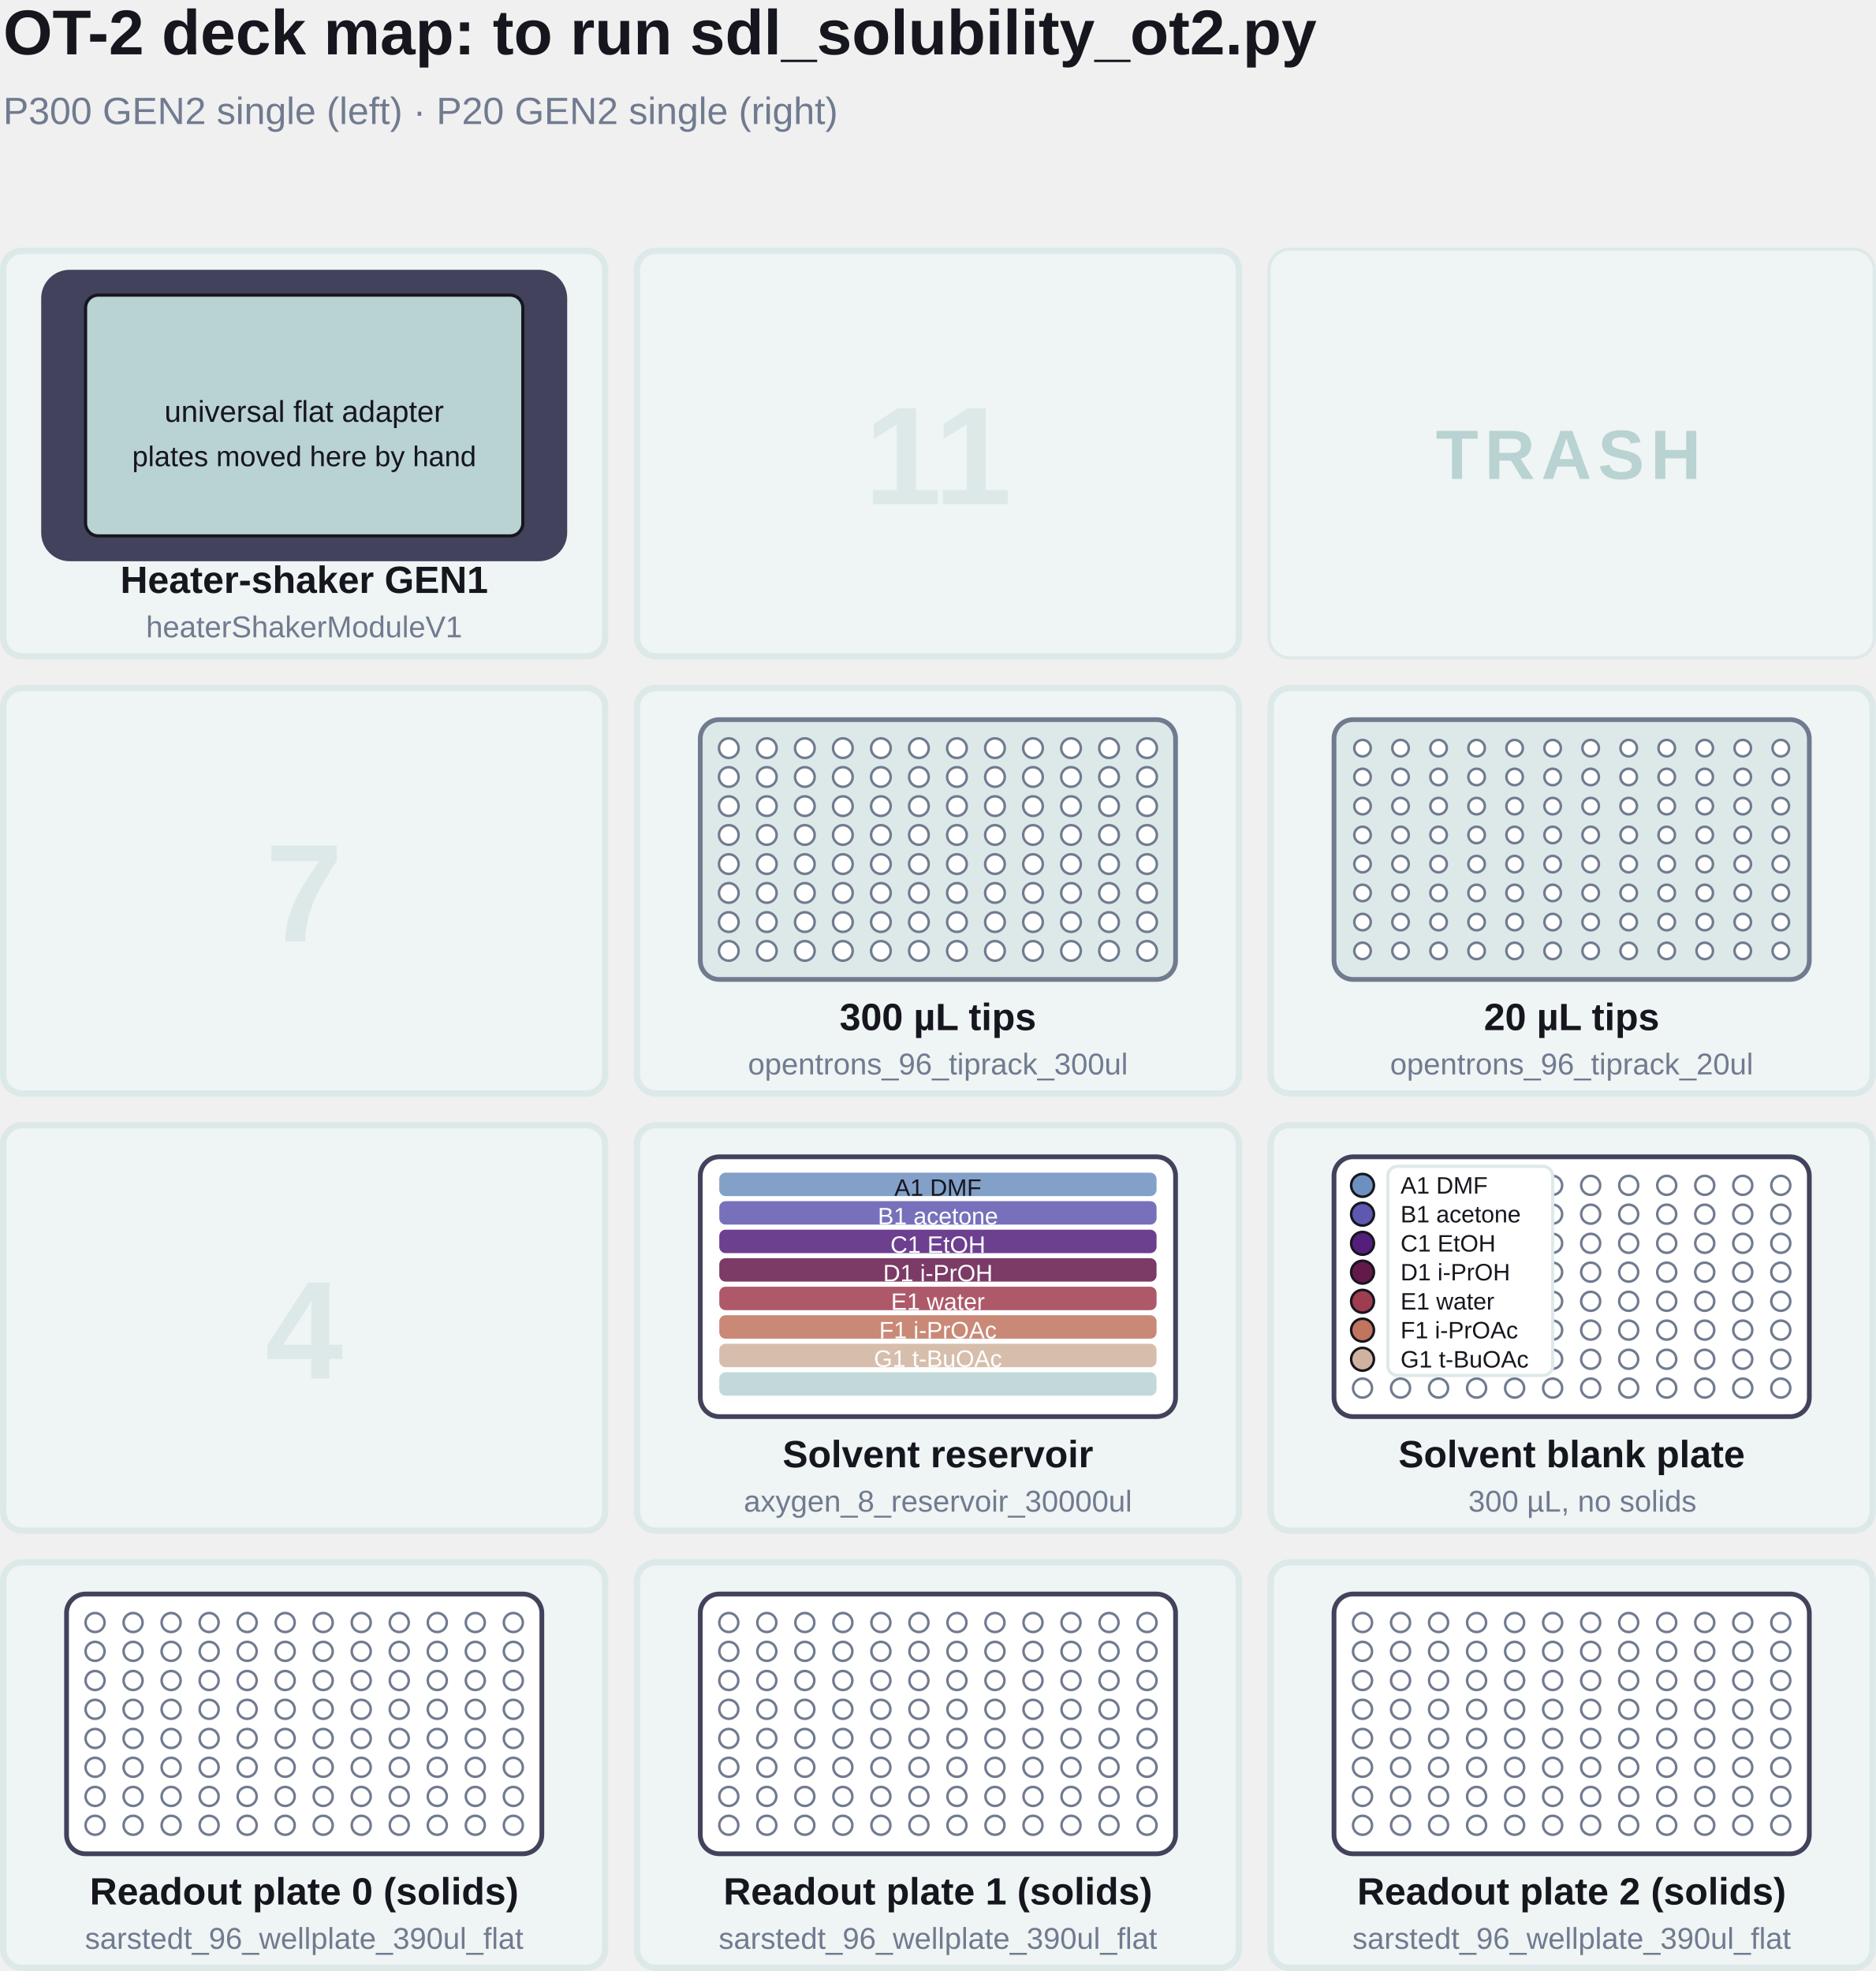
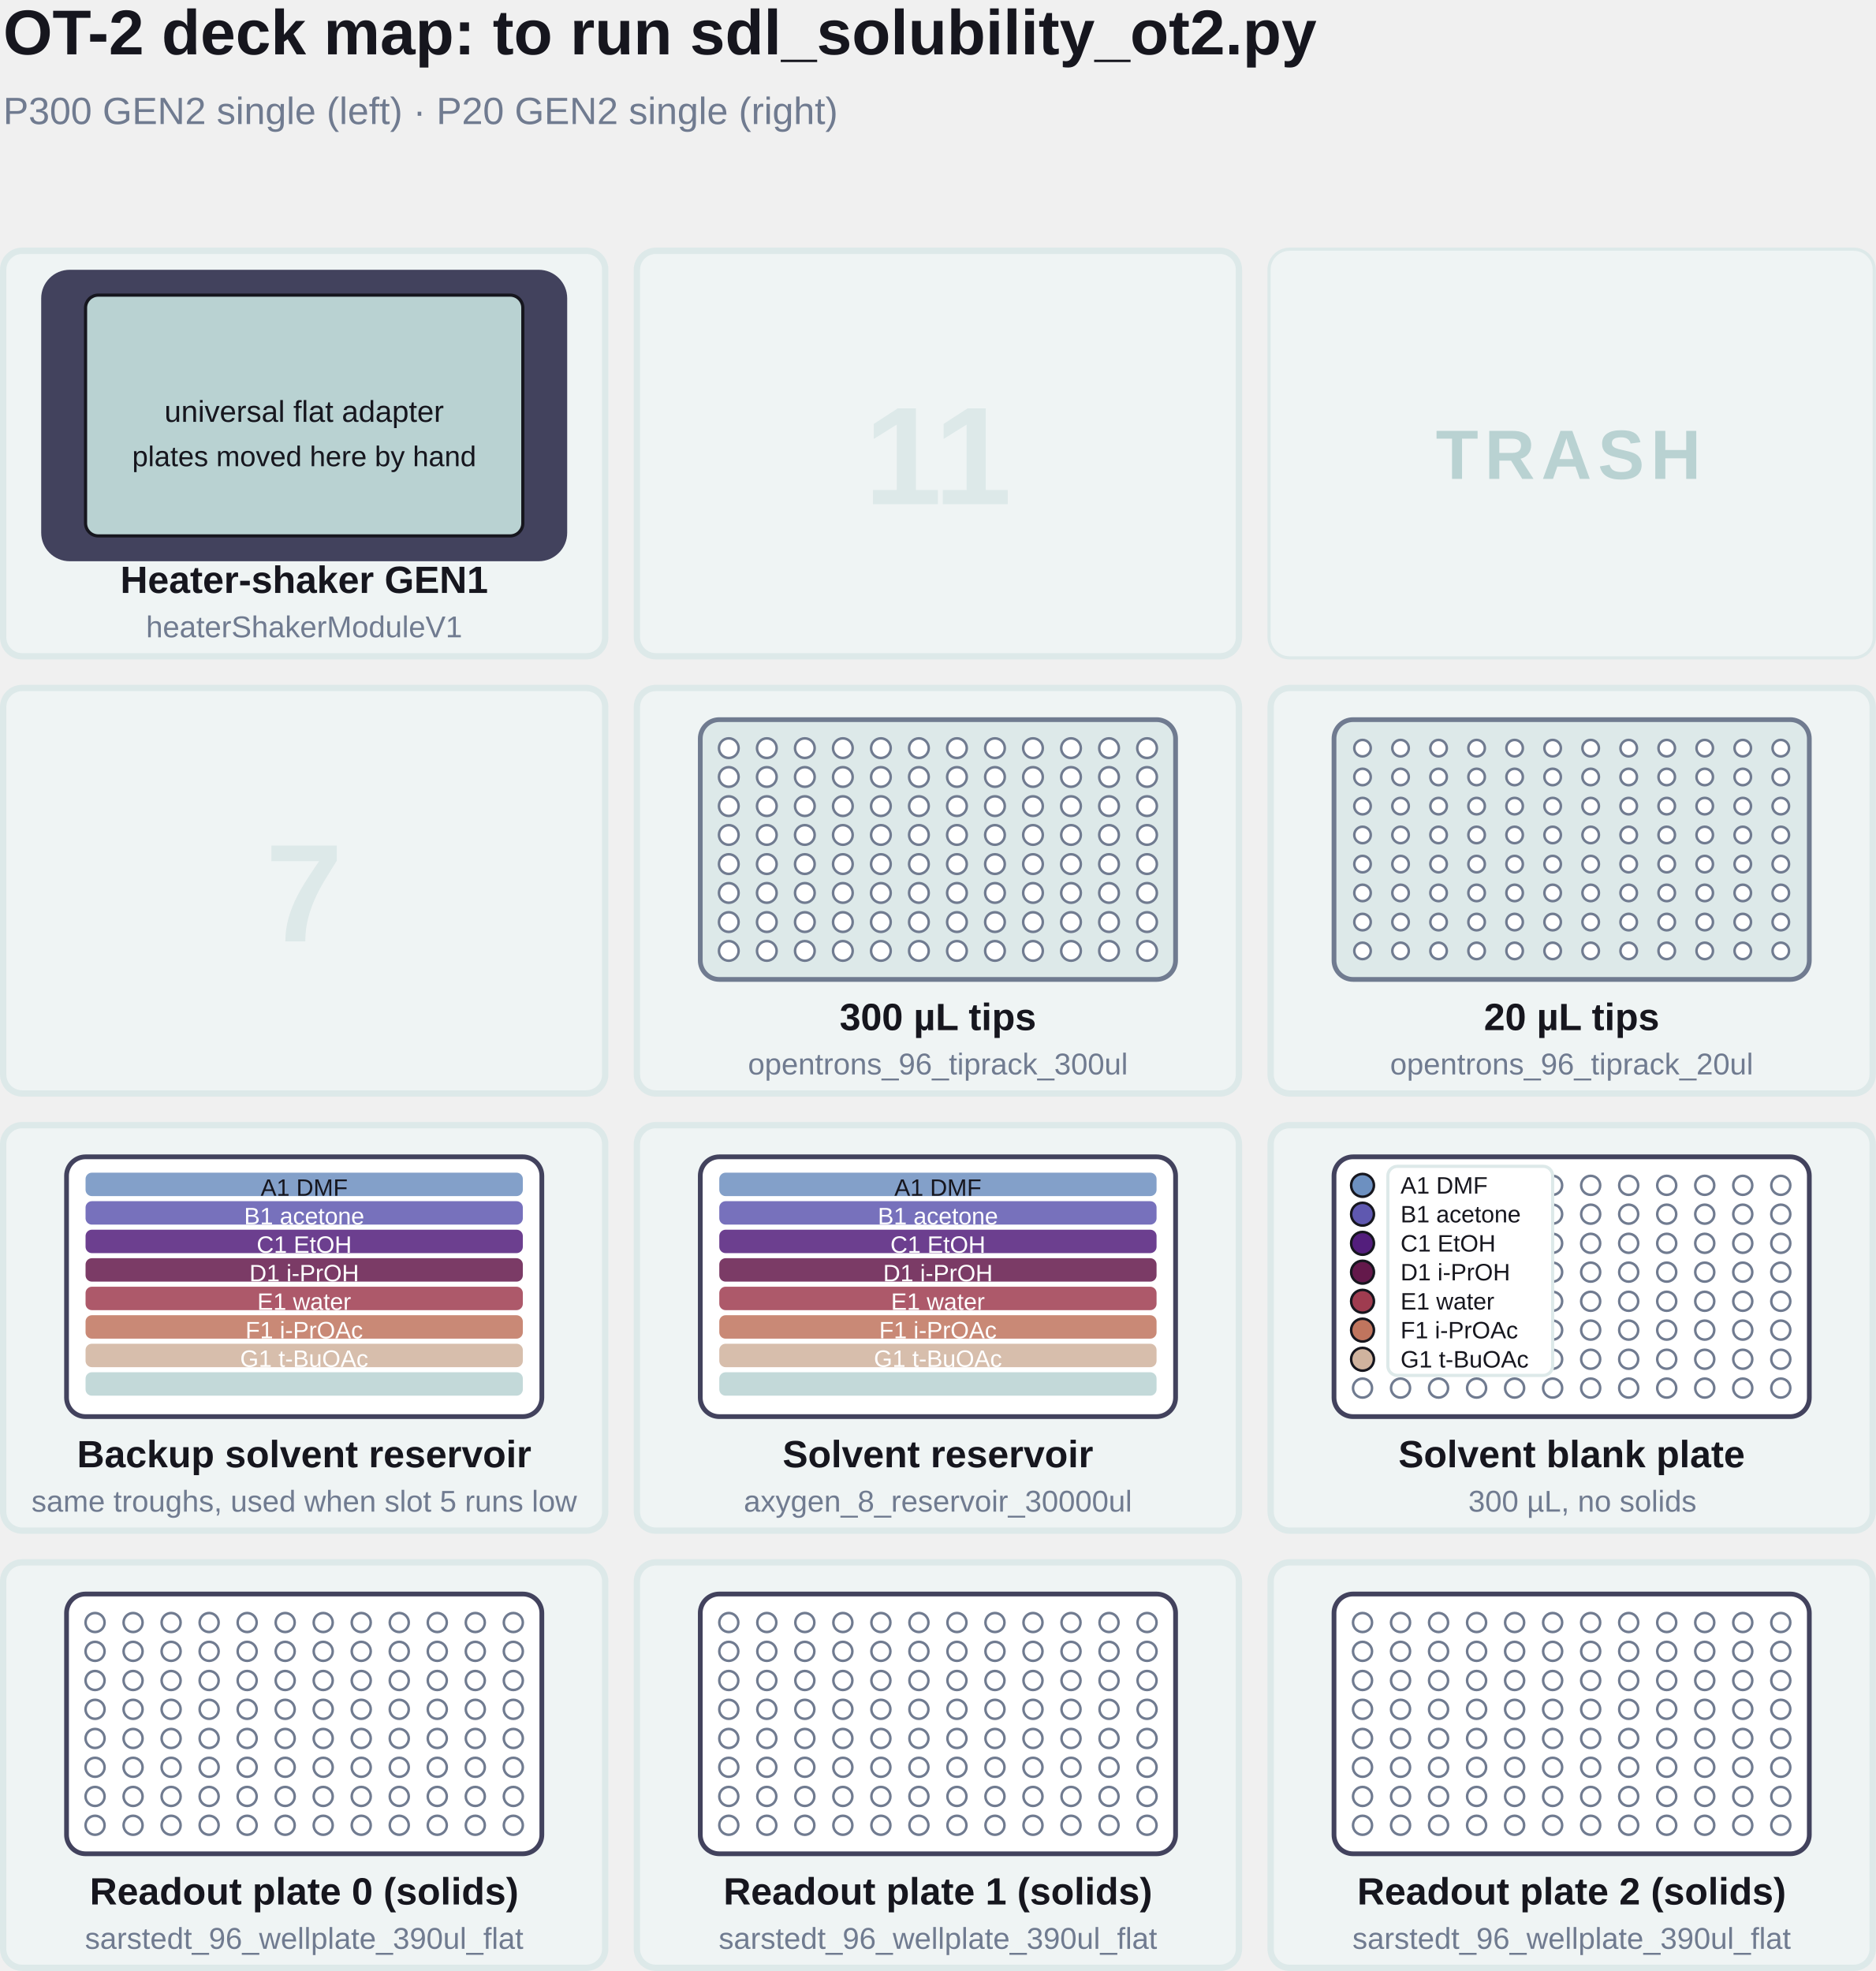
<svg xmlns="http://www.w3.org/2000/svg" id="Layer_1" version="1.1" viewBox="0 0 592 622.16">
  <defs>
    <style>
      .st0, .st1 {
        fill: #64194b;
      }

      .st0, .st2, .st3, .st4, .st5, .st6, .st7, .st8 {
        stroke: #16161e;
      }

      .st0, .st2, .st4, .st5, .st6, .st9, .st7, .st8 {
        stroke-width: .8px;
      }

      .st1, .st10, .st11, .st12, .st13, .st14, .st15, .st16 {
        fill-opacity: .85;
      }

      .st17, .st18 {
        font-size: 7.5px;
      }

      .st17, .st18, .st19, .st20, .st21, .st22, .st23, .st24, .st25, .st26 {
        isolation: isolate;
      }

      .st17, .st18, .st19, .st21, .st22, .st24 {
        font-family: ArialMT, Arial;
      }

      .st17, .st9, .st27, .st28 {
        fill: #fff;
      }

      .st2, .st16 {
        fill: #6d90c0;
      }

      .st3, .st20, .st13 {
        fill: #b9d2d2;
      }

      .st10, .st7 {
        fill: #c0755e;
      }

      .st11, .st4 {
        fill: #5f58b0;
      }

      .st12, .st8 {
        fill: #9f3c50;
      }

      .st29, .st30 {
        fill: #eff4f4;
      }

      .st30 {
        stroke-width: 2px;
      }

      .st30, .st28 {
        stroke: #dde9e9;
      }

      .st18, .st21, .st22, .st25, .st26 {
        fill: #16161e;
      }

      .st5, .st15 {
        fill: #d0b39e;
      }

      .st31, .st23 {
        fill: #dde9e9;
      }

      .st31, .st9 {
        stroke: #707b90;
      }

      .st31, .st27 {
        stroke-width: 1.5px;
      }

      .st19, .st22 {
        font-size: 9.5px;
      }

      .st19, .st24 {
        fill: #707b90;
      }

      .st20 {
        font-size: 22px;
        letter-spacing: .09em;
      }

      .st20, .st23, .st25, .st26 {
        font-family: Arial-BoldMT, Arial;
        font-weight: 700;
      }

      .st14, .st6 {
        fill: #531e7c;
      }

      .st21 {
        font-size: 9px;
      }

      .st23 {
        font-size: 44px;
      }

      .st27 {
        stroke: #42425d;
      }

      .st24, .st25 {
        font-size: 12px;
      }

      .st26 {
        font-size: 20px;
      }

      .st32 {
        fill: #42425d;
      }
    </style>
  </defs>
  <text class="st26" transform="translate(1 17.16)">
    <tspan x="0" y="0">OT-2 deck map: to run sdl_solubility_ot2.py</tspan>
  </text>
  <text class="st24" transform="translate(1 39.16)">
    <tspan x="0" y="0">P300 GEN2 single (left) · P20 GEN2 single (right)</tspan>
  </text>
  <rect class="st30" x="1" y="79.16" width="190" height="128" rx="6" ry="6" />
  <text class="st23" transform="translate(71.53 159.16)">
    <tspan x="0" y="0">10</tspan>
  </text>
  <rect class="st30" x="201" y="79.16" width="190" height="128" rx="6" ry="6" />
  <text class="st23" transform="translate(272.74 159.16)">
    <tspan x="0" y="0">11</tspan>
  </text>
  <rect class="st30" x="401" y="79.16" width="190" height="128" rx="6" ry="6" />
  <text class="st23" transform="translate(471.53 159.16)">
    <tspan x="0" y="0">12</tspan>
  </text>
  <rect class="st30" x="1" y="217.16" width="190" height="128" rx="6" ry="6" />
  <text class="st23" transform="translate(83.76 297.16)">
    <tspan x="0" y="0">7</tspan>
  </text>
  <rect class="st30" x="201" y="217.16" width="190" height="128" rx="6" ry="6" />
  <text class="st23" transform="translate(283.76 297.16)">
    <tspan x="0" y="0">8</tspan>
  </text>
  <rect class="st30" x="401" y="217.16" width="190" height="128" rx="6" ry="6" />
  <text class="st23" transform="translate(483.76 297.16)">
    <tspan x="0" y="0">9</tspan>
  </text>
  <rect class="st30" x="1" y="355.16" width="190" height="128" rx="6" ry="6" />
  <text class="st23" transform="translate(83.76 435.16)">
    <tspan x="0" y="0">4</tspan>
  </text>
  <rect class="st30" x="201" y="355.16" width="190" height="128" rx="6" ry="6" />
  <text class="st23" transform="translate(283.76 435.16)">
    <tspan x="0" y="0">5</tspan>
  </text>
  <rect class="st30" x="401" y="355.16" width="190" height="128" rx="6" ry="6" />
  <text class="st23" transform="translate(483.76 435.16)">
    <tspan x="0" y="0">6</tspan>
  </text>
  <rect class="st30" x="1" y="493.16" width="190" height="128" rx="6" ry="6" />
  <text class="st23" transform="translate(83.76 573.16)">
    <tspan x="0" y="0">1</tspan>
  </text>
  <rect class="st30" x="201" y="493.16" width="190" height="128" rx="6" ry="6" />
  <text class="st23" transform="translate(283.76 573.16)">
    <tspan x="0" y="0">2</tspan>
  </text>
  <rect class="st30" x="401" y="493.16" width="190" height="128" rx="6" ry="6" />
  <text class="st23" transform="translate(483.76 573.16)">
    <tspan x="0" y="0">3</tspan>
  </text>
  <rect class="st29" x="401" y="79.16" width="190" height="128" rx="6" ry="6" />
  <text class="st20" transform="translate(453.11 151.16)">
    <tspan x="0" y="0">TRASH</tspan>
  </text>
  <rect class="st32" x="13" y="85.16" width="166" height="92" rx="9" ry="9" />
  <rect class="st3" x="27" y="93.16" width="138" height="76" rx="4" ry="4" />
  <text class="st22" transform="translate(51.9 133.16)">
    <tspan x="0" y="0">universal flat adapter</tspan>
  </text>
  <text class="st21" transform="translate(41.71 147.16)">
    <tspan x="0" y="0">plates moved here by hand</tspan>
  </text>
  <text class="st25" transform="translate(37.97 187.16)">
    <tspan x="0" y="0">Heater-shaker GEN1</tspan>
  </text>
  <text class="st19" transform="translate(46.09 201.16)">
    <tspan x="0" y="0">heaterShakerModuleV1</tspan>
  </text>
  <rect class="st31" x="221" y="227.16" width="150" height="82" rx="6" ry="6" />
  <circle class="st9" cx="230" cy="236.16" r="3.1" />
  <circle class="st9" cx="230" cy="245.26" r="3.1" />
  <circle class="st9" cx="230" cy="254.46" r="3.1" />
  <circle class="st9" cx="230" cy="263.56" r="3.1" />
  <circle class="st9" cx="230" cy="272.76" r="3.1" />
  <circle class="st9" cx="230" cy="281.86" r="3.1" />
  <circle class="st9" cx="230" cy="291.06" r="3.1" />
  <circle class="st9" cx="230" cy="300.16" r="3.1" />
  <circle class="st9" cx="242" cy="236.16" r="3.1" />
  <circle class="st9" cx="242" cy="245.26" r="3.1" />
  <circle class="st9" cx="242" cy="254.46" r="3.1" />
  <circle class="st9" cx="242" cy="263.56" r="3.1" />
  <circle class="st9" cx="242" cy="272.76" r="3.1" />
  <circle class="st9" cx="242" cy="281.86" r="3.1" />
  <circle class="st9" cx="242" cy="291.06" r="3.1" />
  <circle class="st9" cx="242" cy="300.16" r="3.1" />
  <circle class="st9" cx="254" cy="236.16" r="3.1" />
  <circle class="st9" cx="254" cy="245.26" r="3.1" />
  <circle class="st9" cx="254" cy="254.46" r="3.1" />
  <circle class="st9" cx="254" cy="263.56" r="3.1" />
  <circle class="st9" cx="254" cy="272.76" r="3.1" />
  <circle class="st9" cx="254" cy="281.86" r="3.1" />
  <circle class="st9" cx="254" cy="291.06" r="3.1" />
  <circle class="st9" cx="254" cy="300.16" r="3.1" />
  <circle class="st9" cx="266" cy="236.16" r="3.1" />
  <circle class="st9" cx="266" cy="245.26" r="3.1" />
  <circle class="st9" cx="266" cy="254.46" r="3.1" />
  <circle class="st9" cx="266" cy="263.56" r="3.1" />
  <circle class="st9" cx="266" cy="272.76" r="3.1" />
  <circle class="st9" cx="266" cy="281.86" r="3.1" />
  <circle class="st9" cx="266" cy="291.06" r="3.1" />
  <circle class="st9" cx="266" cy="300.16" r="3.1" />
  <circle class="st9" cx="278" cy="236.16" r="3.1" />
  <circle class="st9" cx="278" cy="245.26" r="3.1" />
  <circle class="st9" cx="278" cy="254.46" r="3.1" />
  <circle class="st9" cx="278" cy="263.56" r="3.1" />
  <circle class="st9" cx="278" cy="272.76" r="3.1" />
  <circle class="st9" cx="278" cy="281.86" r="3.1" />
  <circle class="st9" cx="278" cy="291.06" r="3.1" />
  <circle class="st9" cx="278" cy="300.16" r="3.1" />
  <circle class="st9" cx="290" cy="236.16" r="3.1" />
  <circle class="st9" cx="290" cy="245.26" r="3.1" />
  <circle class="st9" cx="290" cy="254.46" r="3.1" />
  <circle class="st9" cx="290" cy="263.56" r="3.1" />
  <circle class="st9" cx="290" cy="272.76" r="3.1" />
  <circle class="st9" cx="290" cy="281.86" r="3.1" />
  <circle class="st9" cx="290" cy="291.06" r="3.1" />
  <circle class="st9" cx="290" cy="300.16" r="3.1" />
  <circle class="st9" cx="302" cy="236.16" r="3.1" />
  <circle class="st9" cx="302" cy="245.26" r="3.1" />
  <circle class="st9" cx="302" cy="254.46" r="3.1" />
  <circle class="st9" cx="302" cy="263.56" r="3.1" />
  <circle class="st9" cx="302" cy="272.76" r="3.1" />
  <circle class="st9" cx="302" cy="281.86" r="3.1" />
  <circle class="st9" cx="302" cy="291.06" r="3.1" />
  <circle class="st9" cx="302" cy="300.16" r="3.1" />
  <circle class="st9" cx="314" cy="236.16" r="3.1" />
  <circle class="st9" cx="314" cy="245.26" r="3.1" />
  <circle class="st9" cx="314" cy="254.46" r="3.1" />
  <circle class="st9" cx="314" cy="263.56" r="3.1" />
  <circle class="st9" cx="314" cy="272.76" r="3.1" />
  <circle class="st9" cx="314" cy="281.86" r="3.1" />
  <circle class="st9" cx="314" cy="291.06" r="3.1" />
  <circle class="st9" cx="314" cy="300.16" r="3.1" />
  <circle class="st9" cx="326" cy="236.16" r="3.1" />
  <circle class="st9" cx="326" cy="245.26" r="3.1" />
  <circle class="st9" cx="326" cy="254.46" r="3.1" />
  <circle class="st9" cx="326" cy="263.56" r="3.1" />
  <circle class="st9" cx="326" cy="272.76" r="3.1" />
  <circle class="st9" cx="326" cy="281.86" r="3.1" />
  <circle class="st9" cx="326" cy="291.06" r="3.1" />
  <circle class="st9" cx="326" cy="300.16" r="3.1" />
  <circle class="st9" cx="338" cy="236.16" r="3.1" />
  <circle class="st9" cx="338" cy="245.26" r="3.1" />
  <circle class="st9" cx="338" cy="254.46" r="3.1" />
  <circle class="st9" cx="338" cy="263.56" r="3.1" />
  <circle class="st9" cx="338" cy="272.76" r="3.1" />
  <circle class="st9" cx="338" cy="281.86" r="3.1" />
  <circle class="st9" cx="338" cy="291.06" r="3.1" />
  <circle class="st9" cx="338" cy="300.16" r="3.1" />
  <circle class="st9" cx="350" cy="236.16" r="3.1" />
  <circle class="st9" cx="350" cy="245.26" r="3.1" />
  <circle class="st9" cx="350" cy="254.46" r="3.1" />
  <circle class="st9" cx="350" cy="263.56" r="3.1" />
  <circle class="st9" cx="350" cy="272.76" r="3.1" />
  <circle class="st9" cx="350" cy="281.86" r="3.1" />
  <circle class="st9" cx="350" cy="291.06" r="3.1" />
  <circle class="st9" cx="350" cy="300.16" r="3.1" />
  <circle class="st9" cx="362" cy="236.16" r="3.1" />
  <circle class="st9" cx="362" cy="245.26" r="3.1" />
  <circle class="st9" cx="362" cy="254.46" r="3.1" />
  <circle class="st9" cx="362" cy="263.56" r="3.1" />
  <circle class="st9" cx="362" cy="272.76" r="3.1" />
  <circle class="st9" cx="362" cy="281.86" r="3.1" />
  <circle class="st9" cx="362" cy="291.06" r="3.1" />
  <circle class="st9" cx="362" cy="300.16" r="3.1" />
  <text class="st25" transform="translate(264.97 325.16)">
    <tspan x="0" y="0">300 µL tips</tspan>
  </text>
  <text class="st19" transform="translate(236.05 339.16)">
    <tspan x="0" y="0">opentrons_96_tiprack_300ul</tspan>
  </text>
  <rect class="st31" x="421" y="227.16" width="150" height="82" rx="6" ry="6" />
  <circle class="st9" cx="430" cy="236.16" r="2.6" />
  <circle class="st9" cx="430" cy="245.26" r="2.6" />
  <circle class="st9" cx="430" cy="254.46" r="2.6" />
  <circle class="st9" cx="430" cy="263.56" r="2.6" />
  <circle class="st9" cx="430" cy="272.76" r="2.6" />
  <circle class="st9" cx="430" cy="281.86" r="2.6" />
  <circle class="st9" cx="430" cy="291.06" r="2.6" />
  <circle class="st9" cx="430" cy="300.16" r="2.6" />
  <circle class="st9" cx="442" cy="236.16" r="2.6" />
  <circle class="st9" cx="442" cy="245.26" r="2.6" />
  <circle class="st9" cx="442" cy="254.46" r="2.6" />
  <circle class="st9" cx="442" cy="263.56" r="2.6" />
  <circle class="st9" cx="442" cy="272.76" r="2.6" />
  <circle class="st9" cx="442" cy="281.86" r="2.6" />
  <circle class="st9" cx="442" cy="291.06" r="2.6" />
  <circle class="st9" cx="442" cy="300.16" r="2.6" />
  <circle class="st9" cx="454" cy="236.16" r="2.6" />
  <circle class="st9" cx="454" cy="245.26" r="2.6" />
  <circle class="st9" cx="454" cy="254.46" r="2.6" />
  <circle class="st9" cx="454" cy="263.56" r="2.6" />
  <circle class="st9" cx="454" cy="272.76" r="2.6" />
  <circle class="st9" cx="454" cy="281.86" r="2.6" />
  <circle class="st9" cx="454" cy="291.06" r="2.6" />
  <circle class="st9" cx="454" cy="300.16" r="2.6" />
  <circle class="st9" cx="466" cy="236.16" r="2.6" />
  <circle class="st9" cx="466" cy="245.26" r="2.6" />
  <circle class="st9" cx="466" cy="254.46" r="2.6" />
  <circle class="st9" cx="466" cy="263.56" r="2.6" />
  <circle class="st9" cx="466" cy="272.76" r="2.6" />
  <circle class="st9" cx="466" cy="281.86" r="2.6" />
  <circle class="st9" cx="466" cy="291.06" r="2.6" />
  <circle class="st9" cx="466" cy="300.16" r="2.6" />
  <circle class="st9" cx="478" cy="236.16" r="2.6" />
  <circle class="st9" cx="478" cy="245.26" r="2.6" />
  <circle class="st9" cx="478" cy="254.46" r="2.6" />
  <circle class="st9" cx="478" cy="263.56" r="2.6" />
  <circle class="st9" cx="478" cy="272.76" r="2.6" />
  <circle class="st9" cx="478" cy="281.86" r="2.6" />
  <circle class="st9" cx="478" cy="291.06" r="2.6" />
  <circle class="st9" cx="478" cy="300.16" r="2.6" />
  <circle class="st9" cx="490" cy="236.16" r="2.6" />
  <circle class="st9" cx="490" cy="245.26" r="2.6" />
  <circle class="st9" cx="490" cy="254.46" r="2.6" />
  <circle class="st9" cx="490" cy="263.56" r="2.6" />
  <circle class="st9" cx="490" cy="272.76" r="2.6" />
  <circle class="st9" cx="490" cy="281.86" r="2.6" />
  <circle class="st9" cx="490" cy="291.06" r="2.6" />
  <circle class="st9" cx="490" cy="300.16" r="2.6" />
  <circle class="st9" cx="502" cy="236.16" r="2.6" />
  <circle class="st9" cx="502" cy="245.26" r="2.6" />
  <circle class="st9" cx="502" cy="254.46" r="2.6" />
  <circle class="st9" cx="502" cy="263.56" r="2.6" />
  <circle class="st9" cx="502" cy="272.76" r="2.6" />
  <circle class="st9" cx="502" cy="281.86" r="2.6" />
  <circle class="st9" cx="502" cy="291.06" r="2.6" />
  <circle class="st9" cx="502" cy="300.16" r="2.6" />
  <circle class="st9" cx="514" cy="236.16" r="2.6" />
  <circle class="st9" cx="514" cy="245.26" r="2.6" />
  <circle class="st9" cx="514" cy="254.46" r="2.6" />
  <circle class="st9" cx="514" cy="263.56" r="2.6" />
  <circle class="st9" cx="514" cy="272.76" r="2.6" />
  <circle class="st9" cx="514" cy="281.86" r="2.6" />
  <circle class="st9" cx="514" cy="291.06" r="2.6" />
  <circle class="st9" cx="514" cy="300.16" r="2.6" />
  <circle class="st9" cx="526" cy="236.16" r="2.6" />
  <circle class="st9" cx="526" cy="245.26" r="2.6" />
  <circle class="st9" cx="526" cy="254.46" r="2.6" />
  <circle class="st9" cx="526" cy="263.56" r="2.6" />
  <circle class="st9" cx="526" cy="272.76" r="2.6" />
  <circle class="st9" cx="526" cy="281.86" r="2.6" />
  <circle class="st9" cx="526" cy="291.06" r="2.6" />
  <circle class="st9" cx="526" cy="300.16" r="2.6" />
  <circle class="st9" cx="538" cy="236.16" r="2.6" />
  <circle class="st9" cx="538" cy="245.26" r="2.6" />
  <circle class="st9" cx="538" cy="254.46" r="2.6" />
  <circle class="st9" cx="538" cy="263.56" r="2.6" />
  <circle class="st9" cx="538" cy="272.76" r="2.6" />
  <circle class="st9" cx="538" cy="281.86" r="2.6" />
  <circle class="st9" cx="538" cy="291.06" r="2.6" />
  <circle class="st9" cx="538" cy="300.16" r="2.6" />
  <circle class="st9" cx="550" cy="236.16" r="2.6" />
  <circle class="st9" cx="550" cy="245.26" r="2.6" />
  <circle class="st9" cx="550" cy="254.46" r="2.6" />
  <circle class="st9" cx="550" cy="263.56" r="2.6" />
  <circle class="st9" cx="550" cy="272.76" r="2.6" />
  <circle class="st9" cx="550" cy="281.86" r="2.6" />
  <circle class="st9" cx="550" cy="291.06" r="2.6" />
  <circle class="st9" cx="550" cy="300.16" r="2.6" />
  <circle class="st9" cx="562" cy="236.16" r="2.6" />
  <circle class="st9" cx="562" cy="245.26" r="2.6" />
  <circle class="st9" cx="562" cy="254.46" r="2.6" />
  <circle class="st9" cx="562" cy="263.56" r="2.6" />
  <circle class="st9" cx="562" cy="272.76" r="2.6" />
  <circle class="st9" cx="562" cy="281.86" r="2.6" />
  <circle class="st9" cx="562" cy="291.06" r="2.6" />
  <circle class="st9" cx="562" cy="300.16" r="2.6" />
  <text class="st25" transform="translate(468.31 325.16)">
    <tspan x="0" y="0">20 µL tips</tspan>
  </text>
  <text class="st19" transform="translate(438.69 339.16)">
    <tspan x="0" y="0">opentrons_96_tiprack_20ul</tspan>
  </text>
  <rect class="st27" x="221" y="365.16" width="150" height="82" rx="6" ry="6" />
  <rect class="st16" x="227" y="370.16" width="138" height="7.4" rx="2" ry="2" />
  <text class="st18" transform="translate(282.25 377.46)">
    <tspan x="0" y="0">A1 DMF</tspan>
  </text>
  <rect class="st11" x="227" y="379.16" width="138" height="7.4" rx="2" ry="2" />
  <text class="st17" transform="translate(277.03 386.46)">
    <tspan x="0" y="0">B1 acetone</tspan>
  </text>
  <rect class="st14" x="227" y="388.16" width="138" height="7.4" rx="2" ry="2" />
  <text class="st17" transform="translate(281 395.46)">
    <tspan x="0" y="0">C1 EtOH</tspan>
  </text>
  <rect class="st1" x="227" y="397.16" width="138" height="7.4" rx="2" ry="2" />
  <text class="st17" transform="translate(278.71 404.46)">
    <tspan x="0" y="0">D1 i-PrOH</tspan>
  </text>
  <rect class="st12" x="227" y="406.16" width="138" height="7.4" rx="2" ry="2" />
  <text class="st17" transform="translate(281.2 413.46)">
    <tspan x="0" y="0">E1 water</tspan>
  </text>
  <rect class="st10" x="227" y="415.16" width="138" height="7.4" rx="2" ry="2" />
  <text class="st17" transform="translate(277.46 422.46)">
    <tspan x="0" y="0">F1 i-PrOAc</tspan>
  </text>
  <rect class="st15" x="227" y="424.16" width="138" height="7.4" rx="2" ry="2" />
  <text class="st17" transform="translate(275.79 431.46)">
    <tspan x="0" y="0">G1 t-BuOAc</tspan>
  </text>
  <rect class="st13" x="227" y="433.16" width="138" height="7.4" rx="2" ry="2" />
  <text class="st25" transform="translate(246.98 463.16)">
    <tspan x="0" y="0">Solvent reservoir</tspan>
  </text>
  <text class="st19" transform="translate(234.73 477.16)">
    <tspan x="0" y="0">axygen_8_reservoir_30000ul</tspan>
+   </text>
+   <rect class="st27" x="21" y="365.16" width="150" height="82" rx="6" ry="6" />
+   <rect class="st16" x="27" y="370.16" width="138" height="7.4" rx="2" ry="2" />
+   <text class="st18" transform="translate(82.25 377.46)">
+     <tspan x="0" y="0">A1 DMF</tspan>
+   </text>
+   <rect class="st11" x="27" y="379.16" width="138" height="7.4" rx="2" ry="2" />
+   <text class="st17" transform="translate(77.03 386.46)">
+     <tspan x="0" y="0">B1 acetone</tspan>
+   </text>
+   <rect class="st14" x="27" y="388.16" width="138" height="7.4" rx="2" ry="2" />
+   <text class="st17" transform="translate(81 395.46)">
+     <tspan x="0" y="0">C1 EtOH</tspan>
+   </text>
+   <rect class="st1" x="27" y="397.16" width="138" height="7.4" rx="2" ry="2" />
+   <text class="st17" transform="translate(78.71 404.46)">
+     <tspan x="0" y="0">D1 i-PrOH</tspan>
+   </text>
+   <rect class="st12" x="27" y="406.16" width="138" height="7.4" rx="2" ry="2" />
+   <text class="st17" transform="translate(81.2 413.46)">
+     <tspan x="0" y="0">E1 water</tspan>
+   </text>
+   <rect class="st10" x="27" y="415.16" width="138" height="7.4" rx="2" ry="2" />
+   <text class="st17" transform="translate(77.46 422.46)">
+     <tspan x="0" y="0">F1 i-PrOAc</tspan>
+   </text>
+   <rect class="st15" x="27" y="424.16" width="138" height="7.4" rx="2" ry="2" />
+   <text class="st17" transform="translate(75.79 431.46)">
+     <tspan x="0" y="0">G1 t-BuOAc</tspan>
+   </text>
+   <rect class="st13" x="27" y="433.16" width="138" height="7.4" rx="2" ry="2" />
+   <text class="st25" text-anchor="middle" transform="translate(96 463.16)">
+     <tspan x="0" y="0">Backup solvent reservoir</tspan>
+   </text>
+   <text class="st19" text-anchor="middle" transform="translate(96 477.16)">
+     <tspan x="0" y="0">same troughs, used when slot 5 runs low</tspan>
  </text>
  <rect class="st27" x="421" y="365.16" width="150" height="82" rx="6" ry="6" />
  <circle class="st2" cx="430" cy="374.16" r="3.6" />
  <circle class="st4" cx="430" cy="383.26" r="3.6" />
  <circle class="st6" cx="430" cy="392.46" r="3.6" />
  <circle class="st0" cx="430" cy="401.56" r="3.6" />
  <circle class="st8" cx="430" cy="410.76" r="3.6" />
  <circle class="st7" cx="430" cy="419.86" r="3.6" />
  <circle class="st5" cx="430" cy="429.06" r="3.6" />
  <circle class="st9" cx="430" cy="438.16" r="3" />
  <circle class="st9" cx="442" cy="374.16" r="3" />
  <circle class="st9" cx="442" cy="383.26" r="3" />
  <circle class="st9" cx="442" cy="392.46" r="3" />
  <circle class="st9" cx="442" cy="401.56" r="3" />
  <circle class="st9" cx="442" cy="410.76" r="3" />
  <circle class="st9" cx="442" cy="419.86" r="3" />
  <circle class="st9" cx="442" cy="429.06" r="3" />
  <circle class="st9" cx="442" cy="438.16" r="3" />
  <circle class="st9" cx="454" cy="374.16" r="3" />
  <circle class="st9" cx="454" cy="383.26" r="3" />
  <circle class="st9" cx="454" cy="392.46" r="3" />
  <circle class="st9" cx="454" cy="401.56" r="3" />
  <circle class="st9" cx="454" cy="410.76" r="3" />
  <circle class="st9" cx="454" cy="419.86" r="3" />
  <circle class="st9" cx="454" cy="429.06" r="3" />
  <circle class="st9" cx="454" cy="438.16" r="3" />
  <circle class="st9" cx="466" cy="374.16" r="3" />
  <circle class="st9" cx="466" cy="383.26" r="3" />
  <circle class="st9" cx="466" cy="392.46" r="3" />
  <circle class="st9" cx="466" cy="401.56" r="3" />
  <circle class="st9" cx="466" cy="410.76" r="3" />
  <circle class="st9" cx="466" cy="419.86" r="3" />
  <circle class="st9" cx="466" cy="429.06" r="3" />
  <circle class="st9" cx="466" cy="438.16" r="3" />
  <circle class="st9" cx="478" cy="374.16" r="3" />
  <circle class="st9" cx="478" cy="383.26" r="3" />
  <circle class="st9" cx="478" cy="392.46" r="3" />
  <circle class="st9" cx="478" cy="401.56" r="3" />
  <circle class="st9" cx="478" cy="410.76" r="3" />
  <circle class="st9" cx="478" cy="419.86" r="3" />
  <circle class="st9" cx="478" cy="429.06" r="3" />
  <circle class="st9" cx="478" cy="438.16" r="3" />
  <circle class="st9" cx="490" cy="374.16" r="3" />
  <circle class="st9" cx="490" cy="383.26" r="3" />
  <circle class="st9" cx="490" cy="392.46" r="3" />
  <circle class="st9" cx="490" cy="401.56" r="3" />
  <circle class="st9" cx="490" cy="410.76" r="3" />
  <circle class="st9" cx="490" cy="419.86" r="3" />
  <circle class="st9" cx="490" cy="429.06" r="3" />
  <circle class="st9" cx="490" cy="438.16" r="3" />
  <circle class="st9" cx="502" cy="374.16" r="3" />
  <circle class="st9" cx="502" cy="383.26" r="3" />
  <circle class="st9" cx="502" cy="392.46" r="3" />
  <circle class="st9" cx="502" cy="401.56" r="3" />
  <circle class="st9" cx="502" cy="410.76" r="3" />
  <circle class="st9" cx="502" cy="419.86" r="3" />
  <circle class="st9" cx="502" cy="429.06" r="3" />
  <circle class="st9" cx="502" cy="438.16" r="3" />
  <circle class="st9" cx="514" cy="374.16" r="3" />
  <circle class="st9" cx="514" cy="383.26" r="3" />
  <circle class="st9" cx="514" cy="392.46" r="3" />
  <circle class="st9" cx="514" cy="401.56" r="3" />
  <circle class="st9" cx="514" cy="410.76" r="3" />
  <circle class="st9" cx="514" cy="419.86" r="3" />
  <circle class="st9" cx="514" cy="429.06" r="3" />
  <circle class="st9" cx="514" cy="438.16" r="3" />
  <circle class="st9" cx="526" cy="374.16" r="3" />
  <circle class="st9" cx="526" cy="383.26" r="3" />
  <circle class="st9" cx="526" cy="392.46" r="3" />
  <circle class="st9" cx="526" cy="401.56" r="3" />
  <circle class="st9" cx="526" cy="410.76" r="3" />
  <circle class="st9" cx="526" cy="419.86" r="3" />
  <circle class="st9" cx="526" cy="429.06" r="3" />
  <circle class="st9" cx="526" cy="438.16" r="3" />
  <circle class="st9" cx="538" cy="374.16" r="3" />
  <circle class="st9" cx="538" cy="383.26" r="3" />
  <circle class="st9" cx="538" cy="392.46" r="3" />
  <circle class="st9" cx="538" cy="401.56" r="3" />
  <circle class="st9" cx="538" cy="410.76" r="3" />
  <circle class="st9" cx="538" cy="419.86" r="3" />
  <circle class="st9" cx="538" cy="429.06" r="3" />
  <circle class="st9" cx="538" cy="438.16" r="3" />
  <circle class="st9" cx="550" cy="374.16" r="3" />
  <circle class="st9" cx="550" cy="383.26" r="3" />
  <circle class="st9" cx="550" cy="392.46" r="3" />
  <circle class="st9" cx="550" cy="401.56" r="3" />
  <circle class="st9" cx="550" cy="410.76" r="3" />
  <circle class="st9" cx="550" cy="419.86" r="3" />
  <circle class="st9" cx="550" cy="429.06" r="3" />
  <circle class="st9" cx="550" cy="438.16" r="3" />
  <circle class="st9" cx="562" cy="374.16" r="3" />
  <circle class="st9" cx="562" cy="383.26" r="3" />
  <circle class="st9" cx="562" cy="392.46" r="3" />
  <circle class="st9" cx="562" cy="401.56" r="3" />
  <circle class="st9" cx="562" cy="410.76" r="3" />
  <circle class="st9" cx="562" cy="419.86" r="3" />
  <circle class="st9" cx="562" cy="429.06" r="3" />
  <circle class="st9" cx="562" cy="438.16" r="3" />
  <rect class="st28" x="438" y="368.16" width="52" height="66" rx="3" ry="3" />
  <text class="st18" transform="translate(442 376.76)">
    <tspan x="0" y="0">A1 DMF</tspan>
  </text>
  <text class="st18" transform="translate(442 385.86)">
    <tspan x="0" y="0">B1 acetone</tspan>
  </text>
  <text class="st18" transform="translate(442 395.06)">
    <tspan x="0" y="0">C1 EtOH</tspan>
  </text>
  <text class="st18" transform="translate(442 404.16)">
    <tspan x="0" y="0">D1 i-PrOH</tspan>
  </text>
  <text class="st18" transform="translate(442 413.36)">
    <tspan x="0" y="0">E1 water</tspan>
  </text>
  <text class="st18" transform="translate(442 422.46)">
    <tspan x="0" y="0">F1 i-PrOAc</tspan>
  </text>
  <text class="st18" transform="translate(442 431.66)">
    <tspan x="0" y="0">G1 t-BuOAc</tspan>
  </text>
  <text class="st25" transform="translate(441.32 463.16)">
    <tspan x="0" y="0">Solvent blank plate</tspan>
  </text>
  <text class="st19" transform="translate(463.39 477.16)">
    <tspan x="0" y="0">300 µL, no solids</tspan>
  </text>
  <rect class="st27" x="21" y="503.16" width="150" height="82" rx="6" ry="6" />
  <circle class="st9" cx="30" cy="512.16" r="3" />
  <circle class="st9" cx="30" cy="521.26" r="3" />
  <circle class="st9" cx="30" cy="530.46" r="3" />
  <circle class="st9" cx="30" cy="539.56" r="3" />
  <circle class="st9" cx="30" cy="548.76" r="3" />
  <circle class="st9" cx="30" cy="557.86" r="3" />
  <circle class="st9" cx="30" cy="567.06" r="3" />
  <circle class="st9" cx="30" cy="576.16" r="3" />
  <circle class="st9" cx="42" cy="512.16" r="3" />
  <circle class="st9" cx="42" cy="521.26" r="3" />
  <circle class="st9" cx="42" cy="530.46" r="3" />
  <circle class="st9" cx="42" cy="539.56" r="3" />
  <circle class="st9" cx="42" cy="548.76" r="3" />
  <circle class="st9" cx="42" cy="557.86" r="3" />
  <circle class="st9" cx="42" cy="567.06" r="3" />
  <circle class="st9" cx="42" cy="576.16" r="3" />
  <circle class="st9" cx="54" cy="512.16" r="3" />
  <circle class="st9" cx="54" cy="521.26" r="3" />
  <circle class="st9" cx="54" cy="530.46" r="3" />
  <circle class="st9" cx="54" cy="539.56" r="3" />
  <circle class="st9" cx="54" cy="548.76" r="3" />
  <circle class="st9" cx="54" cy="557.86" r="3" />
  <circle class="st9" cx="54" cy="567.06" r="3" />
  <circle class="st9" cx="54" cy="576.16" r="3" />
  <circle class="st9" cx="66" cy="512.16" r="3" />
  <circle class="st9" cx="66" cy="521.26" r="3" />
  <circle class="st9" cx="66" cy="530.46" r="3" />
  <circle class="st9" cx="66" cy="539.56" r="3" />
  <circle class="st9" cx="66" cy="548.76" r="3" />
  <circle class="st9" cx="66" cy="557.86" r="3" />
  <circle class="st9" cx="66" cy="567.06" r="3" />
  <circle class="st9" cx="66" cy="576.16" r="3" />
  <circle class="st9" cx="78" cy="512.16" r="3" />
  <circle class="st9" cx="78" cy="521.26" r="3" />
  <circle class="st9" cx="78" cy="530.46" r="3" />
  <circle class="st9" cx="78" cy="539.56" r="3" />
  <circle class="st9" cx="78" cy="548.76" r="3" />
  <circle class="st9" cx="78" cy="557.86" r="3" />
  <circle class="st9" cx="78" cy="567.06" r="3" />
  <circle class="st9" cx="78" cy="576.16" r="3" />
  <circle class="st9" cx="90" cy="512.16" r="3" />
  <circle class="st9" cx="90" cy="521.26" r="3" />
  <circle class="st9" cx="90" cy="530.46" r="3" />
  <circle class="st9" cx="90" cy="539.56" r="3" />
  <circle class="st9" cx="90" cy="548.76" r="3" />
  <circle class="st9" cx="90" cy="557.86" r="3" />
  <circle class="st9" cx="90" cy="567.06" r="3" />
  <circle class="st9" cx="90" cy="576.16" r="3" />
  <circle class="st9" cx="102" cy="512.16" r="3" />
  <circle class="st9" cx="102" cy="521.26" r="3" />
  <circle class="st9" cx="102" cy="530.46" r="3" />
  <circle class="st9" cx="102" cy="539.56" r="3" />
  <circle class="st9" cx="102" cy="548.76" r="3" />
  <circle class="st9" cx="102" cy="557.86" r="3" />
  <circle class="st9" cx="102" cy="567.06" r="3" />
  <circle class="st9" cx="102" cy="576.16" r="3" />
  <circle class="st9" cx="114" cy="512.16" r="3" />
  <circle class="st9" cx="114" cy="521.26" r="3" />
  <circle class="st9" cx="114" cy="530.46" r="3" />
  <circle class="st9" cx="114" cy="539.56" r="3" />
  <circle class="st9" cx="114" cy="548.76" r="3" />
  <circle class="st9" cx="114" cy="557.86" r="3" />
  <circle class="st9" cx="114" cy="567.06" r="3" />
  <circle class="st9" cx="114" cy="576.16" r="3" />
  <circle class="st9" cx="126" cy="512.16" r="3" />
  <circle class="st9" cx="126" cy="521.26" r="3" />
  <circle class="st9" cx="126" cy="530.46" r="3" />
  <circle class="st9" cx="126" cy="539.56" r="3" />
  <circle class="st9" cx="126" cy="548.76" r="3" />
  <circle class="st9" cx="126" cy="557.86" r="3" />
  <circle class="st9" cx="126" cy="567.06" r="3" />
  <circle class="st9" cx="126" cy="576.16" r="3" />
  <circle class="st9" cx="138" cy="512.16" r="3" />
  <circle class="st9" cx="138" cy="521.26" r="3" />
  <circle class="st9" cx="138" cy="530.46" r="3" />
  <circle class="st9" cx="138" cy="539.56" r="3" />
  <circle class="st9" cx="138" cy="548.76" r="3" />
  <circle class="st9" cx="138" cy="557.86" r="3" />
  <circle class="st9" cx="138" cy="567.06" r="3" />
  <circle class="st9" cx="138" cy="576.16" r="3" />
  <circle class="st9" cx="150" cy="512.16" r="3" />
  <circle class="st9" cx="150" cy="521.26" r="3" />
  <circle class="st9" cx="150" cy="530.46" r="3" />
  <circle class="st9" cx="150" cy="539.56" r="3" />
  <circle class="st9" cx="150" cy="548.76" r="3" />
  <circle class="st9" cx="150" cy="557.86" r="3" />
  <circle class="st9" cx="150" cy="567.06" r="3" />
  <circle class="st9" cx="150" cy="576.16" r="3" />
  <circle class="st9" cx="162" cy="512.16" r="3" />
  <circle class="st9" cx="162" cy="521.26" r="3" />
  <circle class="st9" cx="162" cy="530.46" r="3" />
  <circle class="st9" cx="162" cy="539.56" r="3" />
  <circle class="st9" cx="162" cy="548.76" r="3" />
  <circle class="st9" cx="162" cy="557.86" r="3" />
  <circle class="st9" cx="162" cy="567.06" r="3" />
  <circle class="st9" cx="162" cy="576.16" r="3" />
  <text class="st25" transform="translate(28.32 601.16)">
    <tspan x="0" y="0">Readout plate 0 (solids)</tspan>
  </text>
  <text class="st19" transform="translate(26.81 615.16)">
    <tspan x="0" y="0">sarstedt_96_wellplate_390ul_flat</tspan>
  </text>
  <rect class="st27" x="221" y="503.16" width="150" height="82" rx="6" ry="6" />
  <circle class="st9" cx="230" cy="512.16" r="3" />
  <circle class="st9" cx="230" cy="521.26" r="3" />
  <circle class="st9" cx="230" cy="530.46" r="3" />
  <circle class="st9" cx="230" cy="539.56" r="3" />
  <circle class="st9" cx="230" cy="548.76" r="3" />
  <circle class="st9" cx="230" cy="557.86" r="3" />
  <circle class="st9" cx="230" cy="567.06" r="3" />
  <circle class="st9" cx="230" cy="576.16" r="3" />
  <circle class="st9" cx="242" cy="512.16" r="3" />
  <circle class="st9" cx="242" cy="521.26" r="3" />
  <circle class="st9" cx="242" cy="530.46" r="3" />
  <circle class="st9" cx="242" cy="539.56" r="3" />
  <circle class="st9" cx="242" cy="548.76" r="3" />
  <circle class="st9" cx="242" cy="557.86" r="3" />
  <circle class="st9" cx="242" cy="567.06" r="3" />
  <circle class="st9" cx="242" cy="576.16" r="3" />
  <circle class="st9" cx="254" cy="512.16" r="3" />
  <circle class="st9" cx="254" cy="521.26" r="3" />
  <circle class="st9" cx="254" cy="530.46" r="3" />
  <circle class="st9" cx="254" cy="539.56" r="3" />
  <circle class="st9" cx="254" cy="548.76" r="3" />
  <circle class="st9" cx="254" cy="557.86" r="3" />
  <circle class="st9" cx="254" cy="567.06" r="3" />
  <circle class="st9" cx="254" cy="576.16" r="3" />
  <circle class="st9" cx="266" cy="512.16" r="3" />
  <circle class="st9" cx="266" cy="521.26" r="3" />
  <circle class="st9" cx="266" cy="530.46" r="3" />
  <circle class="st9" cx="266" cy="539.56" r="3" />
  <circle class="st9" cx="266" cy="548.76" r="3" />
  <circle class="st9" cx="266" cy="557.86" r="3" />
  <circle class="st9" cx="266" cy="567.06" r="3" />
  <circle class="st9" cx="266" cy="576.16" r="3" />
  <circle class="st9" cx="278" cy="512.16" r="3" />
  <circle class="st9" cx="278" cy="521.26" r="3" />
  <circle class="st9" cx="278" cy="530.46" r="3" />
  <circle class="st9" cx="278" cy="539.56" r="3" />
  <circle class="st9" cx="278" cy="548.76" r="3" />
  <circle class="st9" cx="278" cy="557.86" r="3" />
  <circle class="st9" cx="278" cy="567.06" r="3" />
  <circle class="st9" cx="278" cy="576.16" r="3" />
  <circle class="st9" cx="290" cy="512.16" r="3" />
  <circle class="st9" cx="290" cy="521.26" r="3" />
  <circle class="st9" cx="290" cy="530.46" r="3" />
  <circle class="st9" cx="290" cy="539.56" r="3" />
  <circle class="st9" cx="290" cy="548.76" r="3" />
  <circle class="st9" cx="290" cy="557.86" r="3" />
  <circle class="st9" cx="290" cy="567.06" r="3" />
  <circle class="st9" cx="290" cy="576.16" r="3" />
  <circle class="st9" cx="302" cy="512.16" r="3" />
  <circle class="st9" cx="302" cy="521.26" r="3" />
  <circle class="st9" cx="302" cy="530.46" r="3" />
  <circle class="st9" cx="302" cy="539.56" r="3" />
  <circle class="st9" cx="302" cy="548.76" r="3" />
  <circle class="st9" cx="302" cy="557.86" r="3" />
  <circle class="st9" cx="302" cy="567.06" r="3" />
  <circle class="st9" cx="302" cy="576.16" r="3" />
  <circle class="st9" cx="314" cy="512.16" r="3" />
  <circle class="st9" cx="314" cy="521.26" r="3" />
  <circle class="st9" cx="314" cy="530.46" r="3" />
  <circle class="st9" cx="314" cy="539.56" r="3" />
  <circle class="st9" cx="314" cy="548.76" r="3" />
  <circle class="st9" cx="314" cy="557.86" r="3" />
  <circle class="st9" cx="314" cy="567.06" r="3" />
  <circle class="st9" cx="314" cy="576.16" r="3" />
  <circle class="st9" cx="326" cy="512.16" r="3" />
  <circle class="st9" cx="326" cy="521.26" r="3" />
  <circle class="st9" cx="326" cy="530.46" r="3" />
  <circle class="st9" cx="326" cy="539.56" r="3" />
  <circle class="st9" cx="326" cy="548.76" r="3" />
  <circle class="st9" cx="326" cy="557.86" r="3" />
  <circle class="st9" cx="326" cy="567.06" r="3" />
  <circle class="st9" cx="326" cy="576.16" r="3" />
  <circle class="st9" cx="338" cy="512.16" r="3" />
  <circle class="st9" cx="338" cy="521.26" r="3" />
  <circle class="st9" cx="338" cy="530.46" r="3" />
  <circle class="st9" cx="338" cy="539.56" r="3" />
  <circle class="st9" cx="338" cy="548.76" r="3" />
  <circle class="st9" cx="338" cy="557.86" r="3" />
  <circle class="st9" cx="338" cy="567.06" r="3" />
  <circle class="st9" cx="338" cy="576.16" r="3" />
  <circle class="st9" cx="350" cy="512.16" r="3" />
  <circle class="st9" cx="350" cy="521.26" r="3" />
  <circle class="st9" cx="350" cy="530.46" r="3" />
  <circle class="st9" cx="350" cy="539.56" r="3" />
  <circle class="st9" cx="350" cy="548.76" r="3" />
  <circle class="st9" cx="350" cy="557.86" r="3" />
  <circle class="st9" cx="350" cy="567.06" r="3" />
  <circle class="st9" cx="350" cy="576.16" r="3" />
  <circle class="st9" cx="362" cy="512.16" r="3" />
  <circle class="st9" cx="362" cy="521.26" r="3" />
  <circle class="st9" cx="362" cy="530.46" r="3" />
  <circle class="st9" cx="362" cy="539.56" r="3" />
  <circle class="st9" cx="362" cy="548.76" r="3" />
  <circle class="st9" cx="362" cy="557.86" r="3" />
  <circle class="st9" cx="362" cy="567.06" r="3" />
  <circle class="st9" cx="362" cy="576.16" r="3" />
  <text class="st25" transform="translate(228.32 601.16)">
    <tspan x="0" y="0">Readout plate 1 (solids)</tspan>
  </text>
  <text class="st19" transform="translate(226.81 615.16)">
    <tspan x="0" y="0">sarstedt_96_wellplate_390ul_flat</tspan>
  </text>
  <rect class="st27" x="421" y="503.16" width="150" height="82" rx="6" ry="6" />
  <circle class="st9" cx="430" cy="512.16" r="3" />
  <circle class="st9" cx="430" cy="521.26" r="3" />
  <circle class="st9" cx="430" cy="530.46" r="3" />
  <circle class="st9" cx="430" cy="539.56" r="3" />
  <circle class="st9" cx="430" cy="548.76" r="3" />
  <circle class="st9" cx="430" cy="557.86" r="3" />
  <circle class="st9" cx="430" cy="567.06" r="3" />
  <circle class="st9" cx="430" cy="576.16" r="3" />
  <circle class="st9" cx="442" cy="512.16" r="3" />
  <circle class="st9" cx="442" cy="521.26" r="3" />
  <circle class="st9" cx="442" cy="530.46" r="3" />
  <circle class="st9" cx="442" cy="539.56" r="3" />
  <circle class="st9" cx="442" cy="548.76" r="3" />
  <circle class="st9" cx="442" cy="557.86" r="3" />
  <circle class="st9" cx="442" cy="567.06" r="3" />
  <circle class="st9" cx="442" cy="576.16" r="3" />
  <circle class="st9" cx="454" cy="512.16" r="3" />
  <circle class="st9" cx="454" cy="521.26" r="3" />
  <circle class="st9" cx="454" cy="530.46" r="3" />
  <circle class="st9" cx="454" cy="539.56" r="3" />
  <circle class="st9" cx="454" cy="548.76" r="3" />
  <circle class="st9" cx="454" cy="557.86" r="3" />
  <circle class="st9" cx="454" cy="567.06" r="3" />
  <circle class="st9" cx="454" cy="576.16" r="3" />
  <circle class="st9" cx="466" cy="512.16" r="3" />
  <circle class="st9" cx="466" cy="521.26" r="3" />
  <circle class="st9" cx="466" cy="530.46" r="3" />
  <circle class="st9" cx="466" cy="539.56" r="3" />
  <circle class="st9" cx="466" cy="548.76" r="3" />
  <circle class="st9" cx="466" cy="557.86" r="3" />
  <circle class="st9" cx="466" cy="567.06" r="3" />
  <circle class="st9" cx="466" cy="576.16" r="3" />
  <circle class="st9" cx="478" cy="512.16" r="3" />
  <circle class="st9" cx="478" cy="521.26" r="3" />
  <circle class="st9" cx="478" cy="530.46" r="3" />
  <circle class="st9" cx="478" cy="539.56" r="3" />
  <circle class="st9" cx="478" cy="548.76" r="3" />
  <circle class="st9" cx="478" cy="557.86" r="3" />
  <circle class="st9" cx="478" cy="567.06" r="3" />
  <circle class="st9" cx="478" cy="576.16" r="3" />
  <circle class="st9" cx="490" cy="512.16" r="3" />
  <circle class="st9" cx="490" cy="521.26" r="3" />
  <circle class="st9" cx="490" cy="530.46" r="3" />
  <circle class="st9" cx="490" cy="539.56" r="3" />
  <circle class="st9" cx="490" cy="548.76" r="3" />
  <circle class="st9" cx="490" cy="557.86" r="3" />
  <circle class="st9" cx="490" cy="567.06" r="3" />
  <circle class="st9" cx="490" cy="576.16" r="3" />
  <circle class="st9" cx="502" cy="512.16" r="3" />
  <circle class="st9" cx="502" cy="521.26" r="3" />
  <circle class="st9" cx="502" cy="530.46" r="3" />
  <circle class="st9" cx="502" cy="539.56" r="3" />
  <circle class="st9" cx="502" cy="548.76" r="3" />
  <circle class="st9" cx="502" cy="557.86" r="3" />
  <circle class="st9" cx="502" cy="567.06" r="3" />
  <circle class="st9" cx="502" cy="576.16" r="3" />
  <circle class="st9" cx="514" cy="512.16" r="3" />
  <circle class="st9" cx="514" cy="521.26" r="3" />
  <circle class="st9" cx="514" cy="530.46" r="3" />
  <circle class="st9" cx="514" cy="539.56" r="3" />
  <circle class="st9" cx="514" cy="548.76" r="3" />
  <circle class="st9" cx="514" cy="557.86" r="3" />
  <circle class="st9" cx="514" cy="567.06" r="3" />
  <circle class="st9" cx="514" cy="576.16" r="3" />
  <circle class="st9" cx="526" cy="512.16" r="3" />
  <circle class="st9" cx="526" cy="521.26" r="3" />
  <circle class="st9" cx="526" cy="530.46" r="3" />
  <circle class="st9" cx="526" cy="539.56" r="3" />
  <circle class="st9" cx="526" cy="548.76" r="3" />
  <circle class="st9" cx="526" cy="557.86" r="3" />
  <circle class="st9" cx="526" cy="567.06" r="3" />
  <circle class="st9" cx="526" cy="576.16" r="3" />
  <circle class="st9" cx="538" cy="512.16" r="3" />
  <circle class="st9" cx="538" cy="521.26" r="3" />
  <circle class="st9" cx="538" cy="530.46" r="3" />
  <circle class="st9" cx="538" cy="539.56" r="3" />
  <circle class="st9" cx="538" cy="548.76" r="3" />
  <circle class="st9" cx="538" cy="557.86" r="3" />
  <circle class="st9" cx="538" cy="567.06" r="3" />
  <circle class="st9" cx="538" cy="576.16" r="3" />
  <circle class="st9" cx="550" cy="512.16" r="3" />
  <circle class="st9" cx="550" cy="521.26" r="3" />
  <circle class="st9" cx="550" cy="530.46" r="3" />
  <circle class="st9" cx="550" cy="539.56" r="3" />
  <circle class="st9" cx="550" cy="548.76" r="3" />
  <circle class="st9" cx="550" cy="557.86" r="3" />
  <circle class="st9" cx="550" cy="567.06" r="3" />
  <circle class="st9" cx="550" cy="576.16" r="3" />
  <circle class="st9" cx="562" cy="512.16" r="3" />
  <circle class="st9" cx="562" cy="521.26" r="3" />
  <circle class="st9" cx="562" cy="530.46" r="3" />
  <circle class="st9" cx="562" cy="539.56" r="3" />
  <circle class="st9" cx="562" cy="548.76" r="3" />
  <circle class="st9" cx="562" cy="557.86" r="3" />
  <circle class="st9" cx="562" cy="567.06" r="3" />
  <circle class="st9" cx="562" cy="576.16" r="3" />
  <text class="st25" transform="translate(428.32 601.16)">
    <tspan x="0" y="0">Readout plate 2 (solids)</tspan>
  </text>
  <text class="st19" transform="translate(426.81 615.16)">
    <tspan x="0" y="0">sarstedt_96_wellplate_390ul_flat</tspan>
  </text>
</svg>
